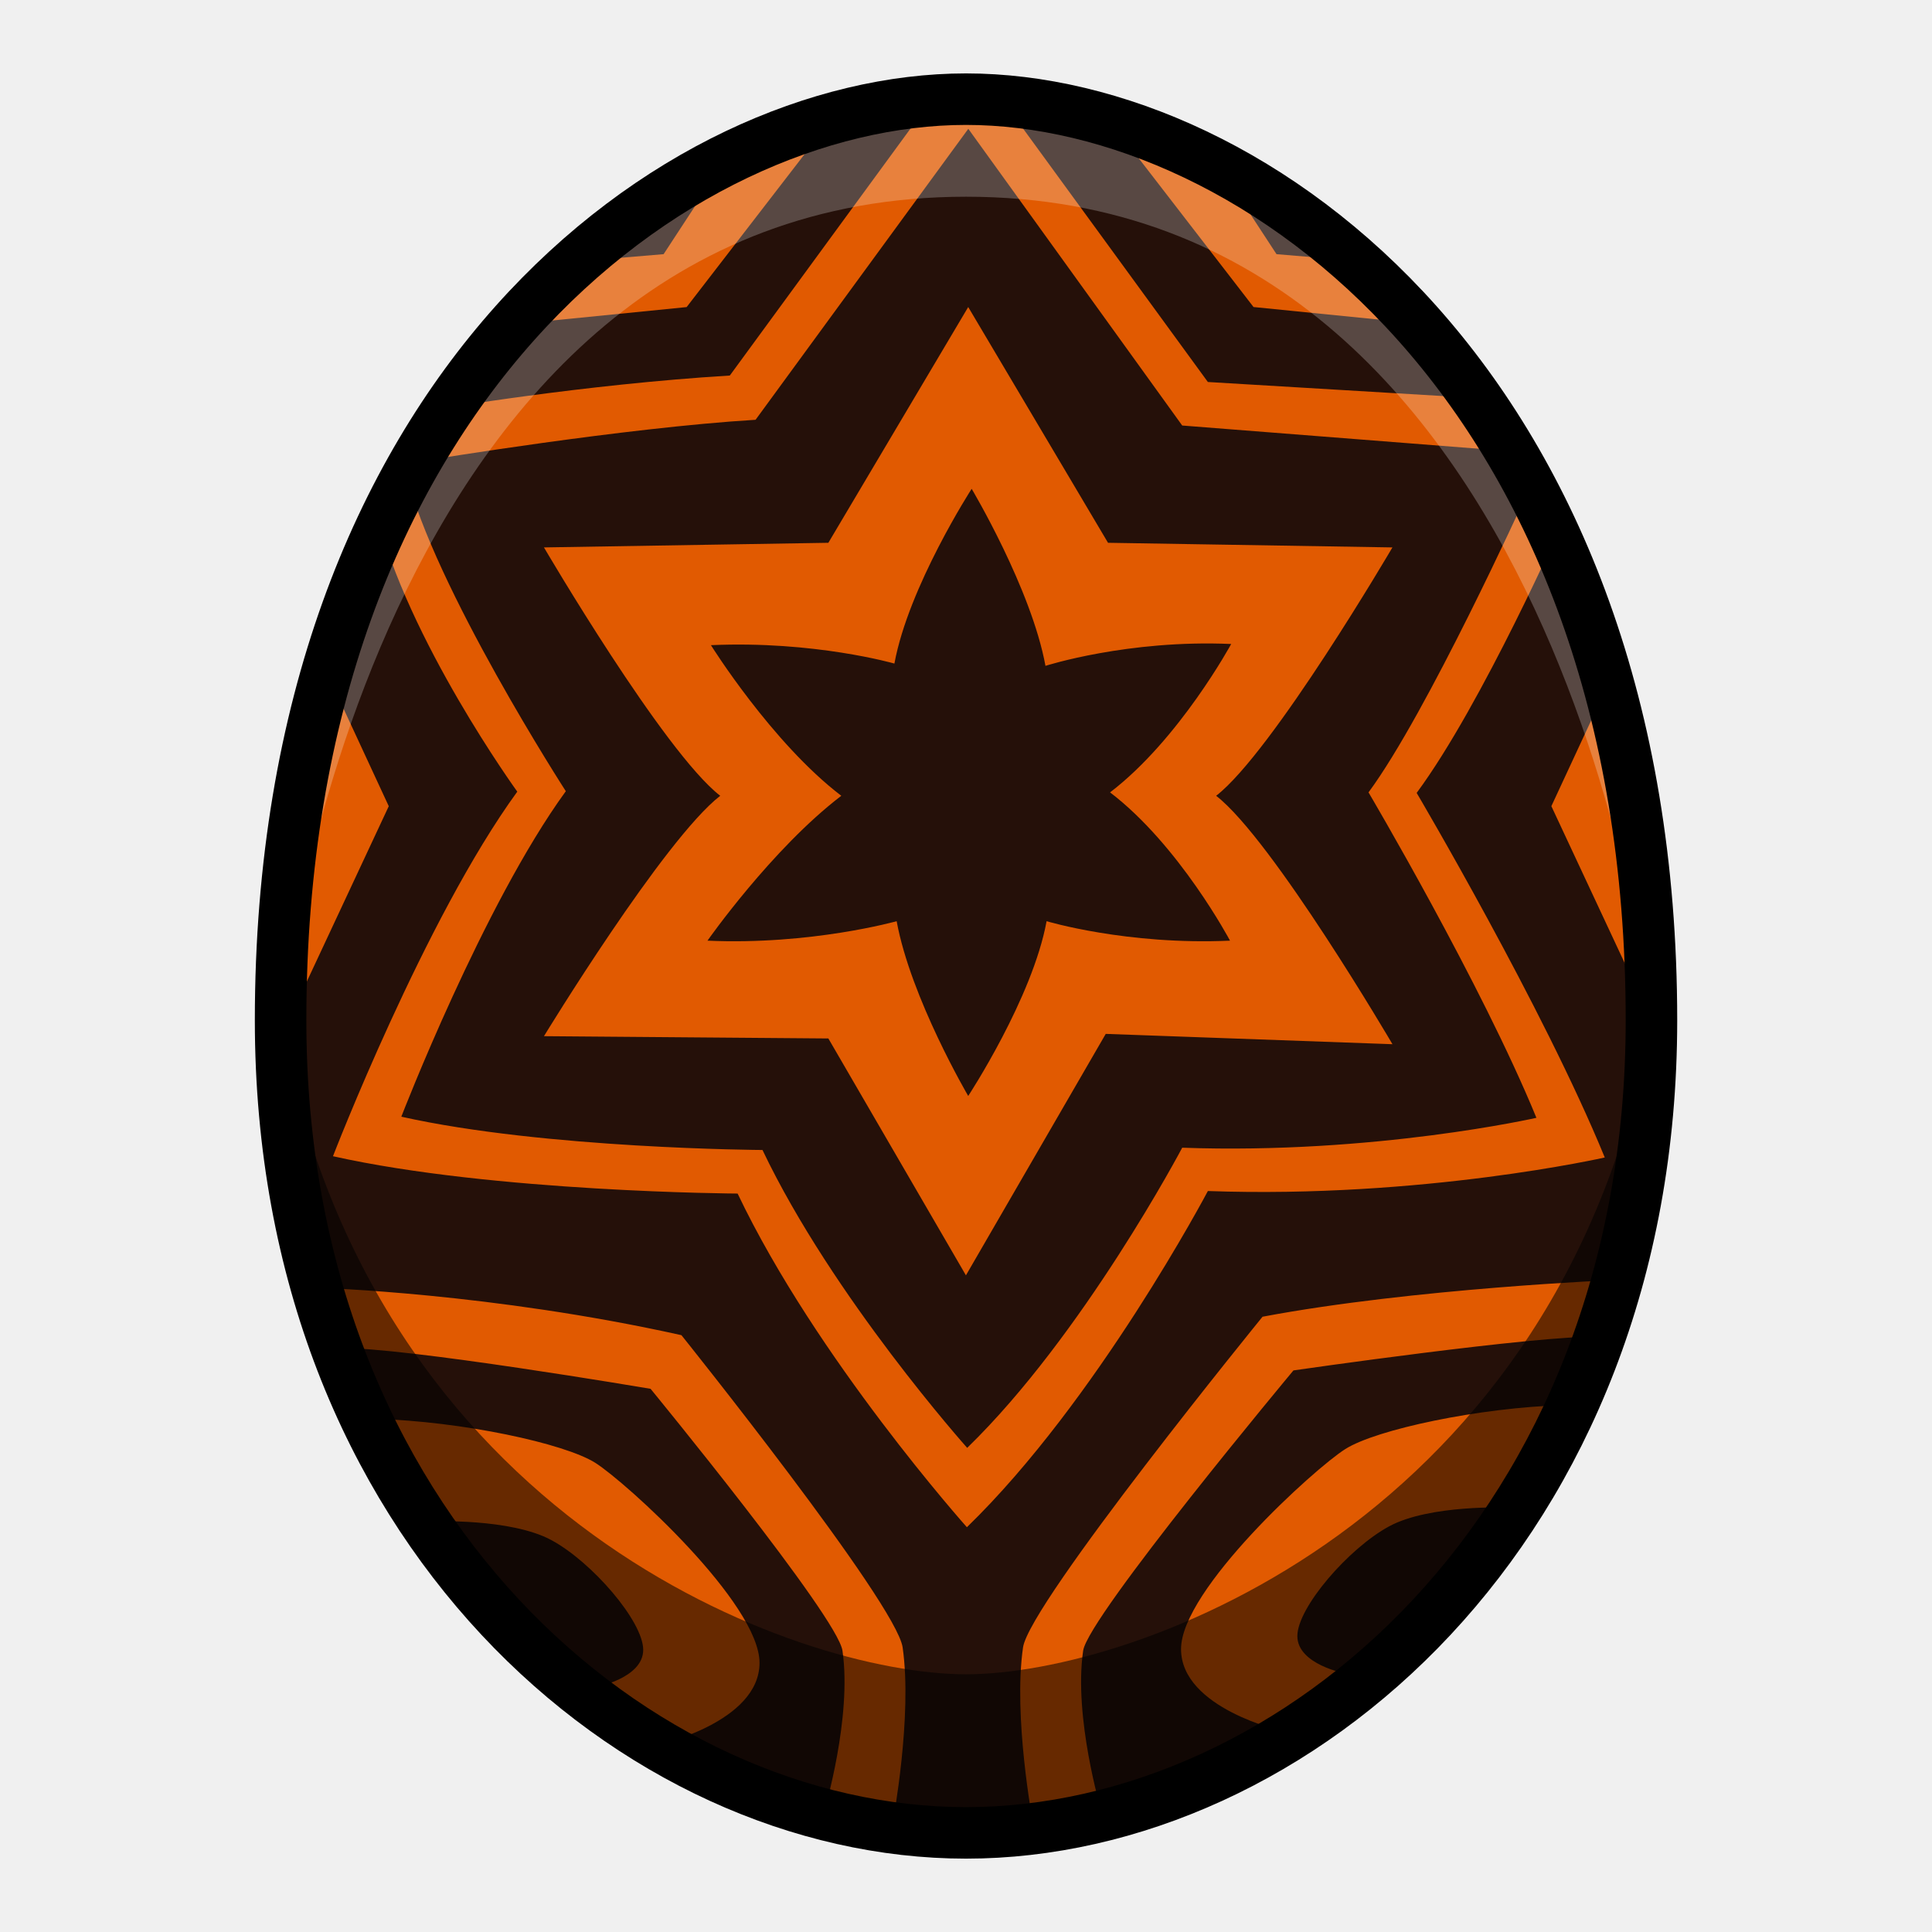
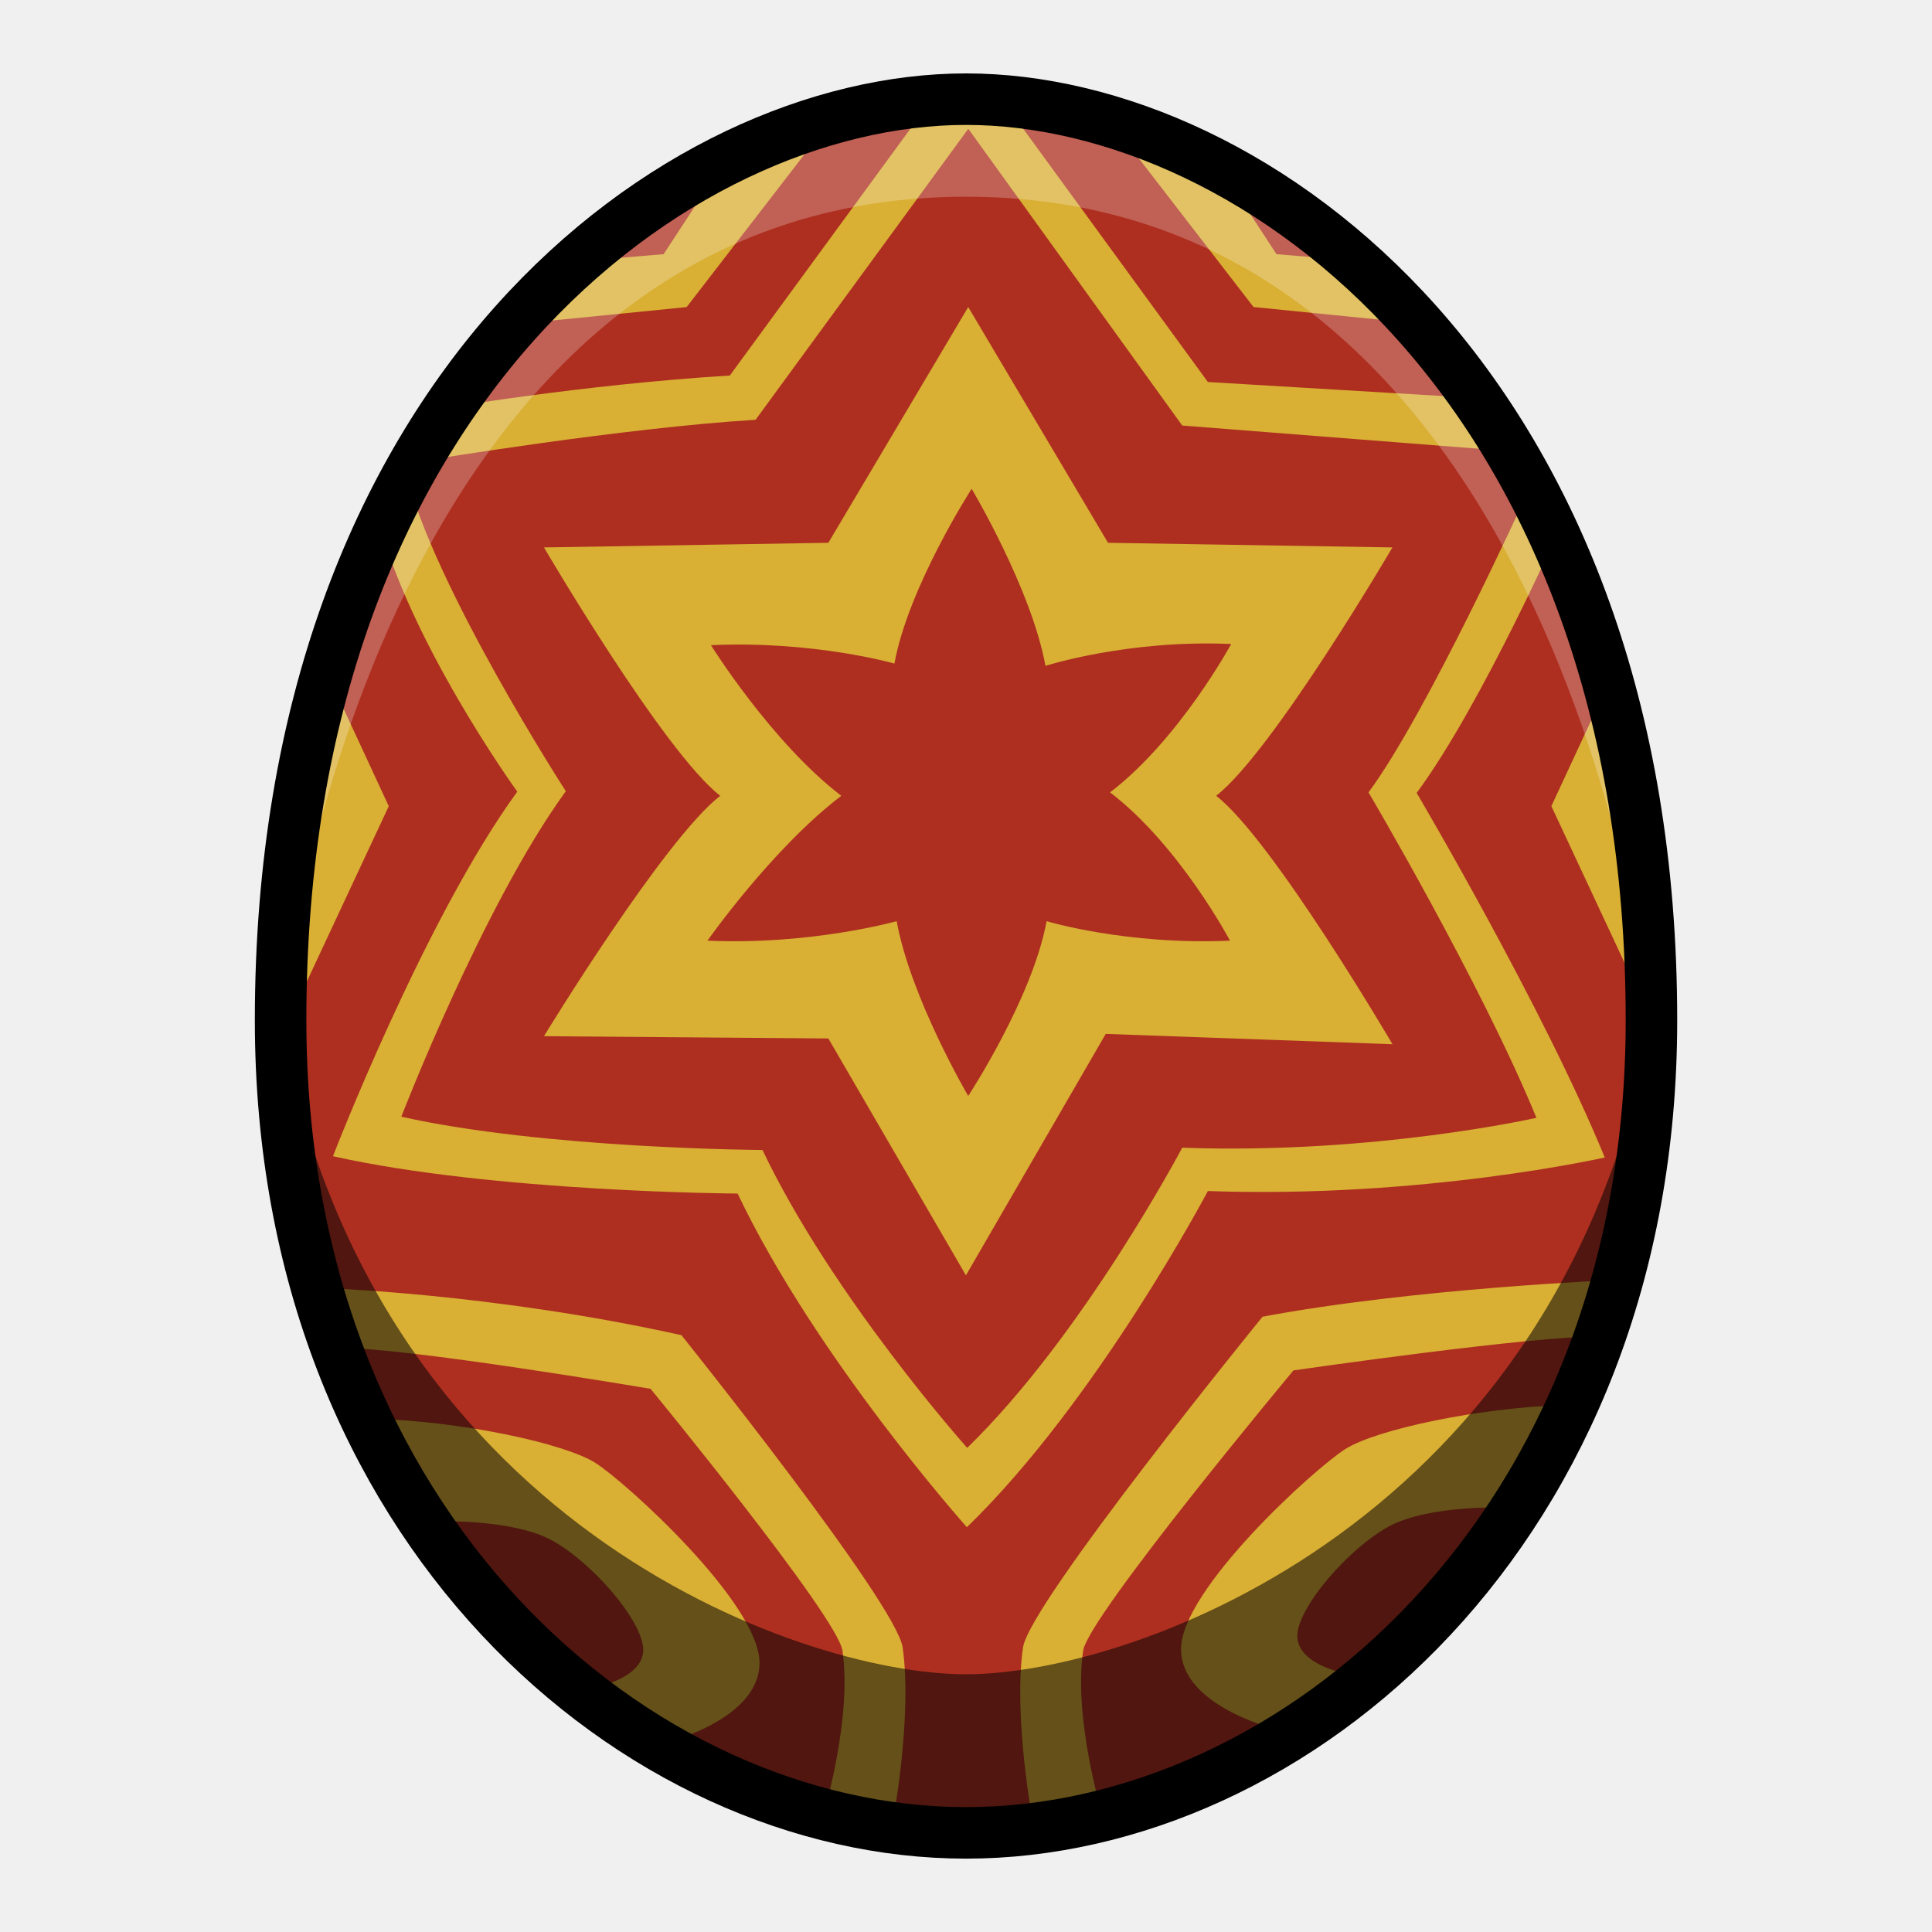
<svg xmlns="http://www.w3.org/2000/svg" viewBox="0 0 39.687 39.687">
-   <path d="M19.844 2.037c-5.953 0-14.08 5.977-14.08 18.922 0 10.442 7.34 16.692 14.08 16.692s14.08-6.25 14.08-16.692c0-12.945-8.127-18.922-14.08-18.922z" fill="#251009" />
-   <path d="m20.385 1.776-1.201.208-4.192 5.73c-3.044.186-5.981.69-5.981.69l-1.285 2.11c.635 2.62 2.9 5.748 2.9 5.748-1.907 2.62-3.786 7.489-3.786 7.489 3.309.741 8.312.767 8.312.767 1.614 3.388 4.71 6.854 4.71 6.854 2.674-2.593 4.95-6.906 4.95-6.906 4.42.158 8.153-.689 8.153-.689-1.27-3.096-3.864-7.489-3.864-7.489 1.35-1.826 3.009-5.593 3.009-5.593l-1.513-2.502-5.785-.346zm-.494.87 4.394 6.095 6.638.52.402.968s-2.008 4.418-3.213 6.048c0 0 2.315 3.921 3.449 6.685 0 0-3.331.756-7.276.614 0 0-2.032 3.85-4.417 6.166 0 0-2.764-3.095-4.205-6.119 0 0-4.466-.023-7.419-.684 0 0 1.678-4.348 3.379-6.686 0 0-2.717-4.205-3.284-6.544l.472-.26s3.993-.66 6.71-.826zm-3.07.141-1.937.52-1.252 1.914-1.677.141-1.393 1.3 3.543-.354zm6.212 0 2.717 3.52 3.543.355-1.393-1.3-1.678-.141-1.252-1.914zm-3.144 3.52-2.873 4.843-5.842.095s2.462 4.205 3.621 5.102c-1.159.898-3.621 4.938-3.621 4.938l5.842.047 2.826 4.866 2.872-4.96 5.89.212s-2.463-4.205-3.622-5.103c1.159-.897 3.621-5.102 3.621-5.102l-5.842-.095zm.07 3.733s1.227 2.055 1.517 3.638c0 0 1.69-.543 3.815-.449 0 0-1.064 1.96-2.488 3.048 1.424 1.086 2.464 3.046 2.464 3.046-2.124.095-3.768-.4-3.768-.4-.29 1.582-1.61 3.59-1.61 3.59s-1.18-2.008-1.47-3.59c0 0-1.761.495-3.886.4 0 0 1.324-1.889 2.749-2.976-1.425-1.086-2.678-3.094-2.678-3.094 2.125-.095 3.769.378 3.769.378.29-1.583 1.587-3.59 1.587-3.59zm-13.2 3.874L5.93 20.96l2.056-4.399zm26.338 0-1.229 2.646 2.056 4.4zm.113 12.378s-4.169.171-7.275.756c0 0-4.79 5.883-4.92 6.793-.205 1.42.2 3.575.2 3.575l1.403-.234s-.567-1.904-.368-3.274c.102-.701 4.32-5.757 4.32-5.757s5.017-.727 6.287-.693zm-26.628.166.4 1.236c1.27-.033 6.382.835 6.382.835s3.84 4.678 3.942 5.379c.199 1.37-.368 3.274-.368 3.274l1.404.234s.404-2.155.2-3.575c-.13-.91-4.544-6.414-4.544-6.414-3.909-.869-7.416-.97-7.416-.97zm25.564 2.405c-1.77.05-3.876.502-4.51.903-.635.4-3.375 2.89-3.375 4.109 0 1.22 2.088 1.687 2.088 1.687l1.287-1.186s-.986-.184-.986-.768c0-.585 1.052-1.804 1.887-2.255.835-.451 2.44-.385 2.44-.385zm-24.429.284 1.17 2.105s1.603-.067 2.438.384c.836.45 1.888 1.67 1.888 2.255s-.985.768-.985.768l1.286 1.186s2.088-.467 2.088-1.687-2.74-3.708-3.374-4.109c-.635-.4-2.74-.852-4.51-.902z" fill="#e15a01" />
+   <path d="M19.844 2.037c-5.953 0-14.08 5.977-14.08 18.922 0 10.442 7.34 16.692 14.08 16.692s14.08-6.25 14.08-16.692c0-12.945-8.127-18.922-14.08-18.922z" fill="#ae2f20" />
+   <path d="m20.385 1.776-1.201.208-4.192 5.73c-3.044.186-5.981.69-5.981.69l-1.285 2.11c.635 2.62 2.9 5.748 2.9 5.748-1.907 2.62-3.786 7.489-3.786 7.489 3.309.741 8.312.767 8.312.767 1.614 3.388 4.71 6.854 4.71 6.854 2.674-2.593 4.95-6.906 4.95-6.906 4.42.158 8.153-.689 8.153-.689-1.27-3.096-3.864-7.489-3.864-7.489 1.35-1.826 3.009-5.593 3.009-5.593l-1.513-2.502-5.785-.346zm-.494.87 4.394 6.095 6.638.52.402.968s-2.008 4.418-3.213 6.048c0 0 2.315 3.921 3.449 6.685 0 0-3.331.756-7.276.614 0 0-2.032 3.85-4.417 6.166 0 0-2.764-3.095-4.205-6.119 0 0-4.466-.023-7.419-.684 0 0 1.678-4.348 3.379-6.686 0 0-2.717-4.205-3.284-6.544l.472-.26s3.993-.66 6.71-.826zm-3.07.141-1.937.52-1.252 1.914-1.677.141-1.393 1.3 3.543-.354zm6.212 0 2.717 3.52 3.543.355-1.393-1.3-1.678-.141-1.252-1.914zm-3.144 3.52-2.873 4.843-5.842.095s2.462 4.205 3.621 5.102c-1.159.898-3.621 4.938-3.621 4.938l5.842.047 2.826 4.866 2.872-4.96 5.89.212s-2.463-4.205-3.622-5.103c1.159-.897 3.621-5.102 3.621-5.102l-5.842-.095zm.07 3.733s1.227 2.055 1.517 3.638c0 0 1.69-.543 3.815-.449 0 0-1.064 1.96-2.488 3.048 1.424 1.086 2.464 3.046 2.464 3.046-2.124.095-3.768-.4-3.768-.4-.29 1.582-1.61 3.59-1.61 3.59s-1.18-2.008-1.47-3.59c0 0-1.761.495-3.886.4 0 0 1.324-1.889 2.749-2.976-1.425-1.086-2.678-3.094-2.678-3.094 2.125-.095 3.769.378 3.769.378.29-1.583 1.587-3.59 1.587-3.59zm-13.2 3.874L5.93 20.96l2.056-4.399zm26.338 0-1.229 2.646 2.056 4.4zm.113 12.378s-4.169.171-7.275.756c0 0-4.79 5.883-4.92 6.793-.205 1.42.2 3.575.2 3.575l1.403-.234s-.567-1.904-.368-3.274c.102-.701 4.32-5.757 4.32-5.757s5.017-.727 6.287-.693zm-26.628.166.4 1.236c1.27-.033 6.382.835 6.382.835s3.84 4.678 3.942 5.379c.199 1.37-.368 3.274-.368 3.274l1.404.234s.404-2.155.2-3.575c-.13-.91-4.544-6.414-4.544-6.414-3.909-.869-7.416-.97-7.416-.97zm25.564 2.405c-1.77.05-3.876.502-4.51.903-.635.4-3.375 2.89-3.375 4.109 0 1.22 2.088 1.687 2.088 1.687l1.287-1.186s-.986-.184-.986-.768c0-.585 1.052-1.804 1.887-2.255.835-.451 2.44-.385 2.44-.385zm-24.429.284 1.17 2.105s1.603-.067 2.438.384c.836.45 1.888 1.67 1.888 2.255s-.985.768-.985.768l1.286 1.186s2.088-.467 2.088-1.687-2.74-3.708-3.374-4.109c-.635-.4-2.74-.852-4.51-.902z" fill="#d9af34" />
  <path d="M19.844 2.037c-8.886 0-14.08 9.48-14.08 18.922 0 0 1.718-16.918 14.08-16.918s14.08 16.918 14.08 16.918c0-9.441-5.195-18.922-14.08-18.922z" opacity=".238" fill="#fff" />
  <path d="M5.764 20.96c.25 12.681 10.938 16.69 14.08 16.69 3.141 0 13.83-4.009 14.08-16.69-1.822 10.269-10.607 13.433-14.08 13.433-3.474 0-12.258-3.164-14.08-13.434z" opacity=".541" />
  <path d="M19.844 2.037c-5.953 0-14.08 5.976-14.08 18.922 0 10.442 7.34 16.692 14.08 16.692s14.08-6.25 14.08-16.692c0-12.946-8.127-18.922-14.08-18.922z" fill="none" stroke="#000" stroke-width="1.058" />
</svg>
